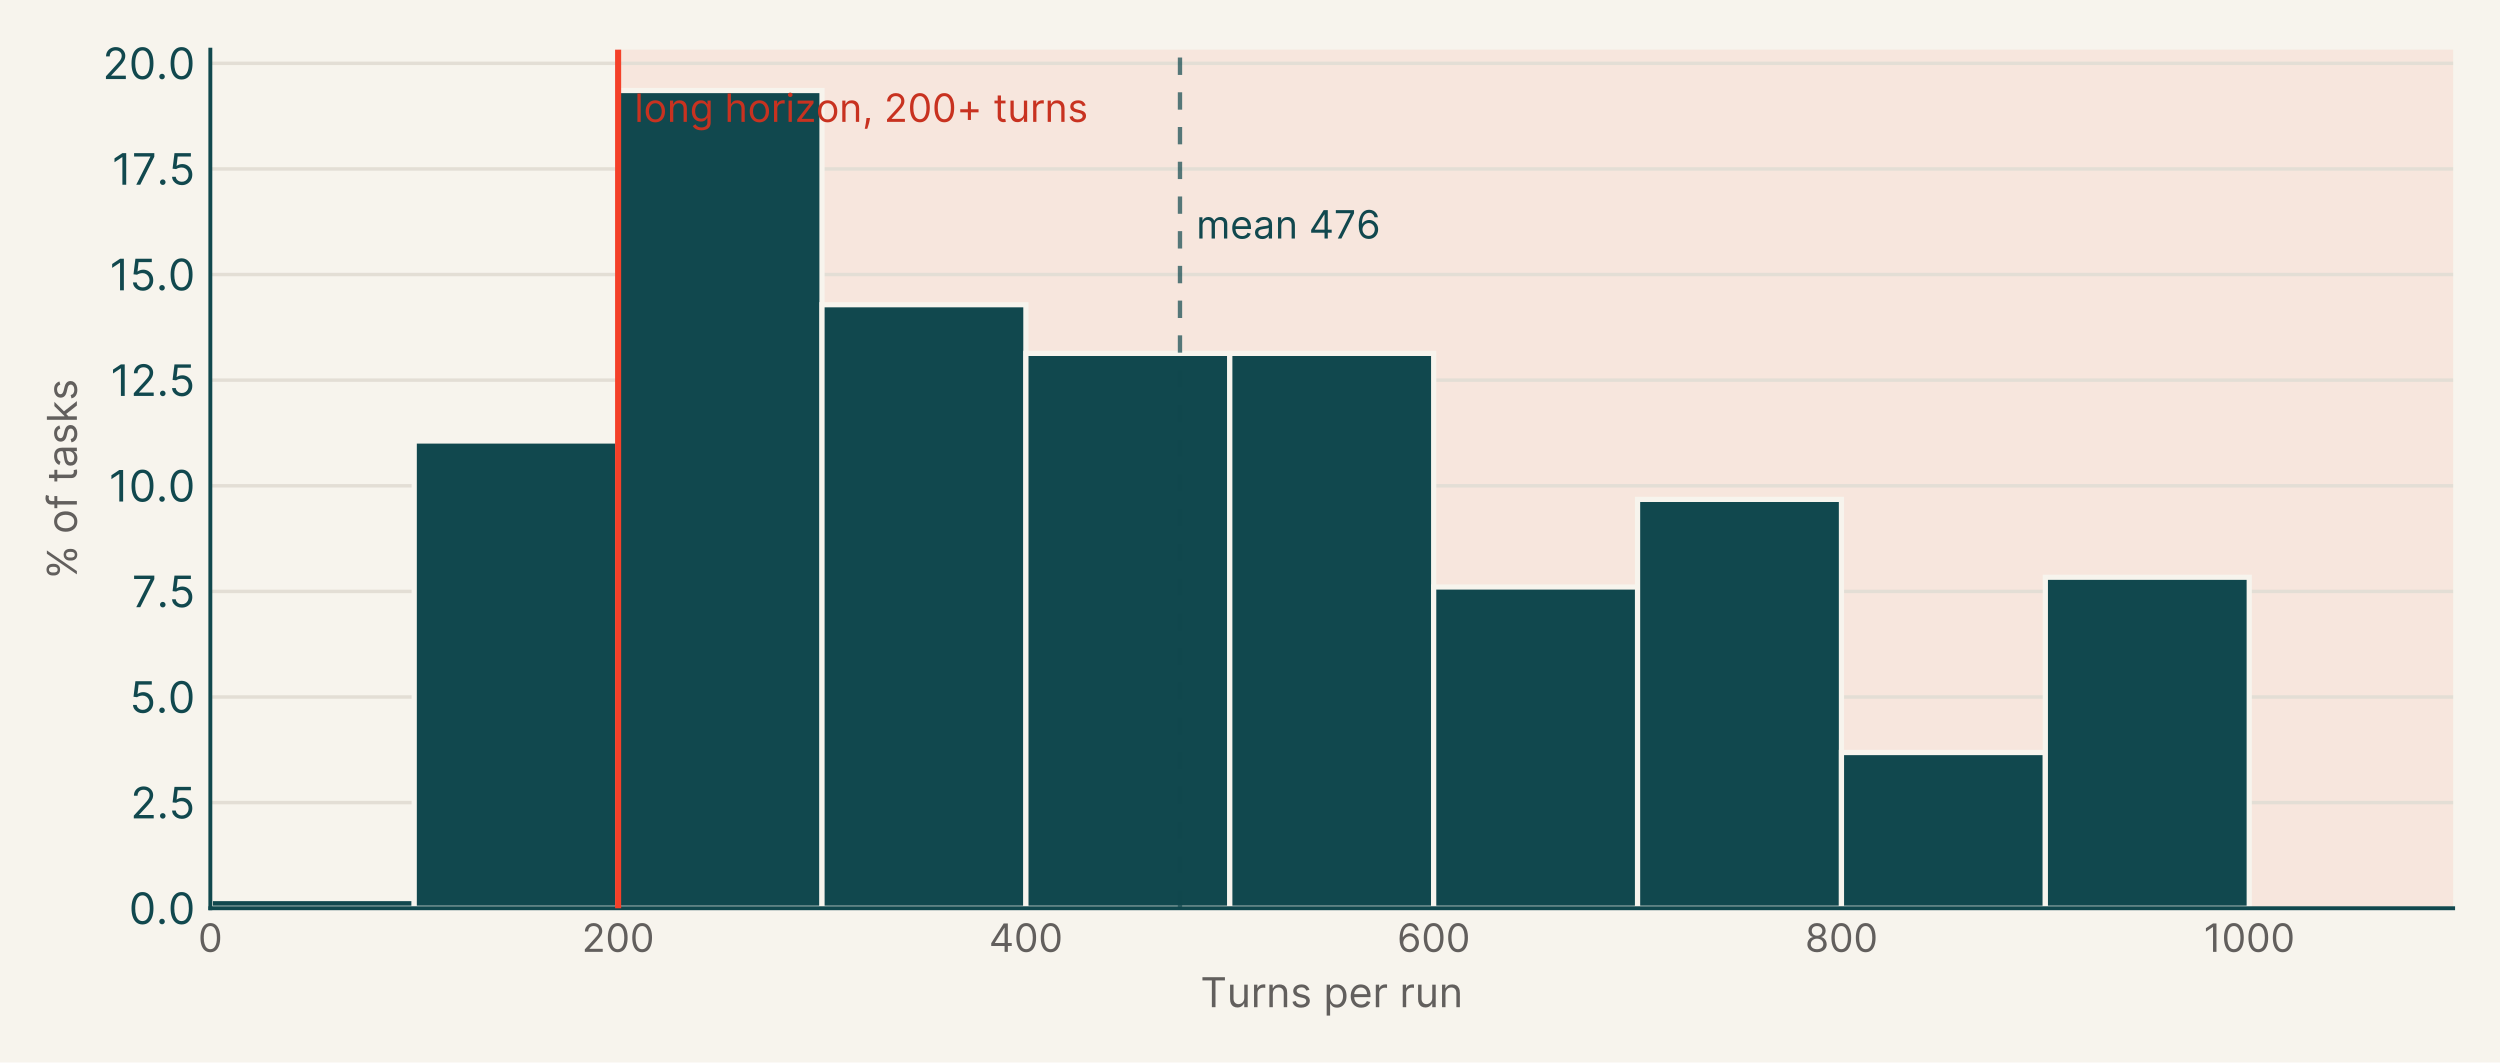
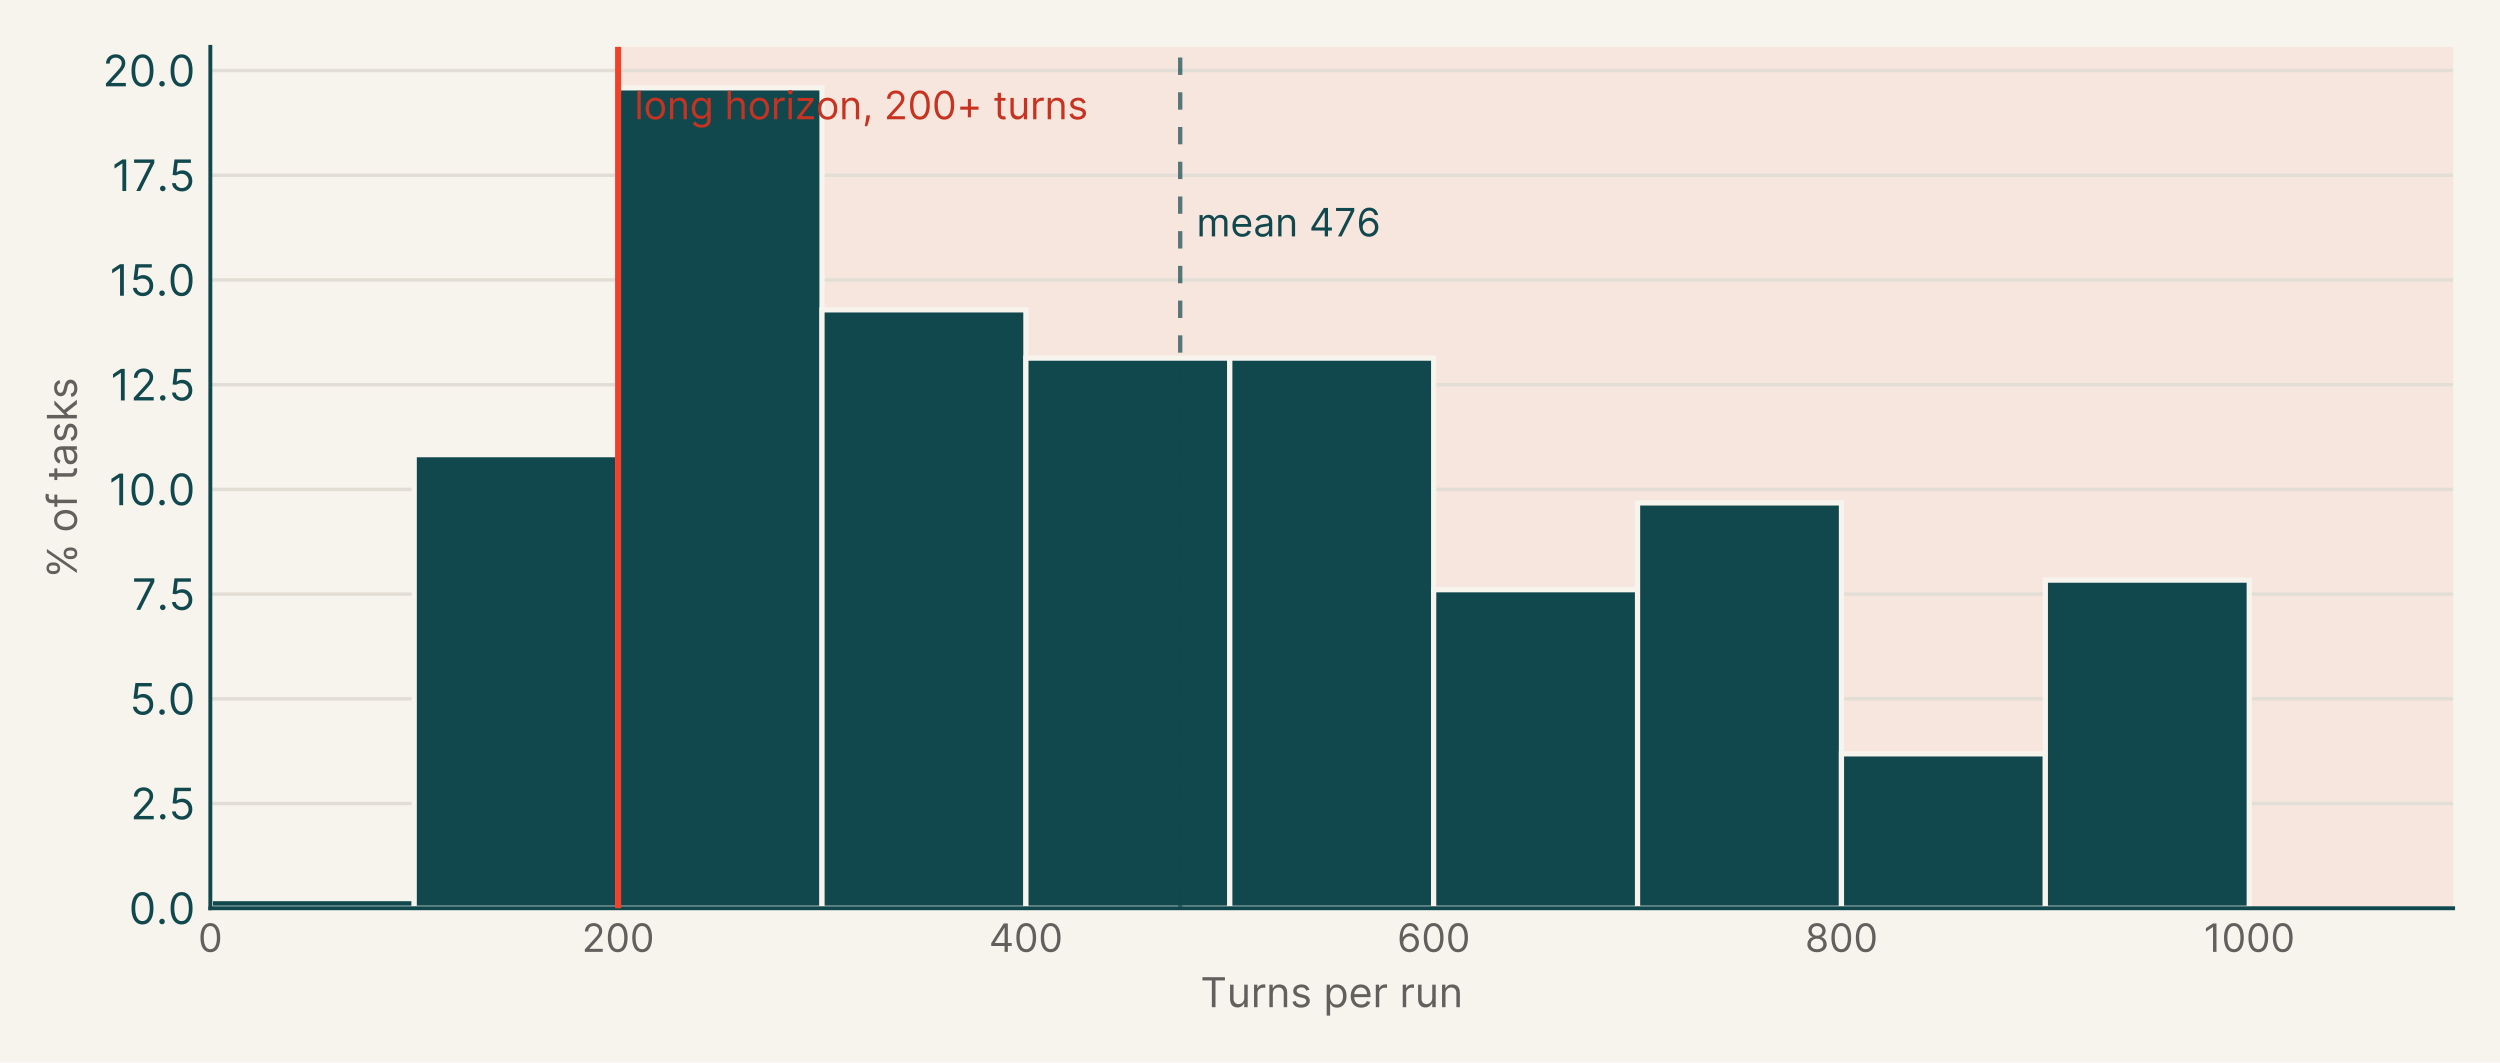
<svg xmlns="http://www.w3.org/2000/svg" xmlns:xlink="http://www.w3.org/1999/xlink" width="576pt" height="244.8pt" viewBox="0 0 576 244.8" version="1.1">
  <defs>
    <style type="text/css">*{stroke-linejoin: round; stroke-linecap: butt}</style>
  </defs>
  <g id="figure_1">
    <g id="patch_1">
      <path d="M 0 244.8  L 576 244.8  L 576 0  L 0 0  z " style="fill: #f7f4ed" />
    </g>
    <g id="axes_1">
      <g id="patch_2">
-         <path d="M 48.461 209.26  L 565.2 209.26  L 565.2 11.445  L 48.461 11.445  z " style="fill: #f7f4ed" />
+         <path d="M 48.461 209.26  L 565.2 209.26  L 565.2 10.8  L 48.461 10.8  z " style="fill: #f7f4ed" />
      </g>
      <g id="patch_3">
-         <path d="M 142.413 209.26  L 565.2 209.26  L 565.2 11.445  L 142.413 11.445  z " clip-path="url(#p1ce5011d54)" style="fill: #f44029; fill-opacity: 0.08" />
+         <path d="M 142.413 209.26  L 565.2 209.26  L 565.2 10.8  L 142.413 10.8  z " clip-path="url(#p0c1689b6f4)" style="fill: #f44029; fill-opacity: 0.08" />
      </g>
      <g id="matplotlib.axis_1">
        <g id="xtick_1">
          <g id="line2d_1" />
          <g id="text_1">
            <g style="fill: #625f5d" transform="translate(45.64813 219.3064) scale(0.09 -0.09)">
              <defs>
                <path id="Inter-Regular-30" d="M 2000 -64  Q 1486 -64 1125 217  Q 764 498 573 1033  Q 382 1568 382 2327  Q 382 3082 574 3617  Q 766 4152 1128 4435  Q 1491 4718 2000 4718  Q 2509 4718 2871 4435  Q 3234 4152 3426 3617  Q 3618 3082 3618 2327  Q 3618 1568 3427 1033  Q 3236 498 2875 217  Q 2514 -64 2000 -64  z M 2000 436  Q 2509 436 2791 927  Q 3073 1418 3073 2327  Q 3073 2932 2944 3357  Q 2816 3782 2576 4004  Q 2336 4227 2000 4227  Q 1496 4227 1211 3730  Q 927 3234 927 2327  Q 927 1723 1054 1300  Q 1182 877 1421 656  Q 1661 436 2000 436  z " transform="scale(0.015625)" />
              </defs>
              <use xlink:href="#Inter-Regular-30" />
            </g>
          </g>
        </g>
        <g id="xtick_2">
          <g id="line2d_2" />
          <g id="text_2">
            <g style="fill: #625f5d" transform="translate(134.065 219.3064) scale(0.09 -0.09)">
              <defs>
                <path id="Inter-Regular-32" d="M 482 0  L 482 409  L 2018 2091  Q 2289 2386 2464 2605  Q 2639 2825 2724 3019  Q 2809 3214 2809 3427  Q 2809 3673 2692 3852  Q 2575 4032 2373 4129  Q 2171 4227 1918 4227  Q 1650 4227 1451 4117  Q 1252 4007 1144 3809  Q 1036 3611 1036 3345  L 500 3345  Q 500 3755 688 4064  Q 877 4373 1203 4545  Q 1530 4718 1936 4718  Q 2346 4718 2661 4545  Q 2977 4373 3156 4079  Q 3336 3786 3336 3427  Q 3336 3170 3244 2926  Q 3152 2682 2926 2383  Q 2700 2084 2300 1655  L 1255 536  L 1255 500  L 3418 500  L 3418 0  L 482 0  z " transform="scale(0.015625)" />
              </defs>
              <use xlink:href="#Inter-Regular-32" />
              <use xlink:href="#Inter-Regular-30" x="60.511" />
              <use xlink:href="#Inter-Regular-30" x="123.011" />
            </g>
          </g>
        </g>
        <g id="xtick_3">
          <g id="line2d_3" />
          <g id="text_3">
            <g style="fill: #625f5d" transform="translate(227.8517 219.3064) scale(0.09 -0.09)">
              <defs>
                <path id="Inter-Regular-34" d="M 373 955  L 373 1418  L 2418 4655  L 2755 4655  L 2755 3936  L 2527 3936  L 982 1491  L 982 1455  L 3736 1455  L 3736 955  L 373 955  z M 2564 0  L 2564 1095  L 2564 1311  L 2564 4655  L 3100 4655  L 3100 0  L 2564 0  z " transform="scale(0.015625)" />
              </defs>
              <use xlink:href="#Inter-Regular-34" />
              <use xlink:href="#Inter-Regular-30" x="64.205" />
              <use xlink:href="#Inter-Regular-30" x="126.705" />
            </g>
          </g>
        </g>
        <g id="xtick_4">
          <g id="line2d_4" />
          <g id="text_4">
            <g style="fill: #625f5d" transform="translate(321.8873 219.3064) scale(0.09 -0.09)">
              <defs>
                <path id="Inter-Regular-36" d="M 2027 -64  Q 1741 -59 1454 45  Q 1168 150 932 399  Q 696 648 552 1074  Q 409 1500 409 2145  Q 409 2764 525 3242  Q 641 3720 861 4048  Q 1082 4377 1394 4547  Q 1707 4718 2100 4718  Q 2491 4718 2796 4562  Q 3102 4407 3295 4129  Q 3489 3852 3546 3491  L 2991 3491  Q 2914 3805 2691 4011  Q 2468 4218 2100 4218  Q 1559 4218 1249 3747  Q 939 3277 936 2427  L 973 2427  Q 1100 2620 1276 2757  Q 1452 2895 1666 2970  Q 1880 3045 2118 3045  Q 2518 3045 2850 2846  Q 3182 2648 3382 2299  Q 3582 1950 3582 1500  Q 3582 1068 3389 710  Q 3196 352 2847 142  Q 2498 -68 2027 -64  z M 2027 436  Q 2314 436 2542 579  Q 2771 723 2903 964  Q 3036 1205 3036 1500  Q 3036 1789 2908 2026  Q 2780 2264 2556 2404  Q 2332 2545 2046 2545  Q 1830 2545 1643 2460  Q 1457 2375 1317 2227  Q 1177 2080 1097 1890  Q 1018 1700 1018 1491  Q 1018 1214 1149 973  Q 1280 732 1508 584  Q 1736 436 2027 436  z " transform="scale(0.015625)" />
              </defs>
              <use xlink:href="#Inter-Regular-36" />
              <use xlink:href="#Inter-Regular-30" x="62.358" />
              <use xlink:href="#Inter-Regular-30" x="124.858" />
            </g>
          </g>
        </g>
        <g id="xtick_5">
          <g id="line2d_5" />
          <g id="text_5">
            <g style="fill: #625f5d" transform="translate(415.8715 219.3064) scale(0.09 -0.09)">
              <defs>
                <path id="Inter-Regular-38" d="M 1973 -64  Q 1505 -64 1147 103  Q 789 270 589 564  Q 389 859 391 1236  Q 389 1532 507 1783  Q 625 2034 830 2203  Q 1036 2373 1291 2418  L 1291 2445  Q 957 2532 759 2821  Q 561 3111 564 3482  Q 561 3836 743 4115  Q 925 4395 1244 4556  Q 1564 4718 1973 4718  Q 2377 4718 2695 4556  Q 3014 4395 3197 4115  Q 3380 3836 3382 3482  Q 3380 3111 3181 2821  Q 2982 2532 2655 2445  L 2655 2418  Q 2907 2373 3109 2203  Q 3311 2034 3431 1783  Q 3552 1532 3555 1236  Q 3552 859 3351 564  Q 3150 270 2794 103  Q 2439 -64 1973 -64  z M 1973 436  Q 2289 436 2518 538  Q 2748 641 2873 827  Q 2998 1014 3000 1264  Q 2998 1527 2864 1729  Q 2730 1932 2499 2048  Q 2268 2164 1973 2164  Q 1675 2164 1442 2048  Q 1209 1932 1076 1729  Q 943 1527 946 1264  Q 943 1014 1067 827  Q 1191 641 1423 538  Q 1655 436 1973 436  z M 1973 2645  Q 2223 2645 2417 2745  Q 2611 2845 2722 3025  Q 2834 3205 2836 3445  Q 2834 3682 2725 3858  Q 2616 4034 2423 4130  Q 2230 4227 1973 4227  Q 1711 4227 1516 4130  Q 1321 4034 1214 3858  Q 1107 3682 1109 3445  Q 1107 3205 1217 3025  Q 1327 2845 1522 2745  Q 1718 2645 1973 2645  z " transform="scale(0.015625)" />
              </defs>
              <use xlink:href="#Inter-Regular-38" />
              <use xlink:href="#Inter-Regular-30" x="61.648" />
              <use xlink:href="#Inter-Regular-30" x="124.148" />
            </g>
          </g>
        </g>
        <g id="xtick_6">
          <g id="line2d_6" />
          <g id="text_6">
            <g style="fill: #625f5d" transform="translate(507.6958 219.3064) scale(0.09 -0.09)">
              <defs>
                <path id="Inter-Regular-31" d="M 2118 4655  L 2118 0  L 1555 0  L 1555 4064  L 1527 4064  L 391 3309  L 391 3882  L 1555 4655  L 2118 4655  z " transform="scale(0.015625)" />
              </defs>
              <use xlink:href="#Inter-Regular-31" />
              <use xlink:href="#Inter-Regular-30" x="46.449" />
              <use xlink:href="#Inter-Regular-30" x="108.949" />
              <use xlink:href="#Inter-Regular-30" x="171.449" />
            </g>
          </g>
        </g>
        <g id="text_7">
          <g style="fill: #625f5d" transform="translate(276.5817 232.057) scale(0.095 -0.095)">
            <defs>
              <path id="Inter-Regular-54" d="M 309 4155  L 309 4655  L 3800 4655  L 3800 4155  L 2336 4155  L 2336 0  L 1773 0  L 1773 4155  L 309 4155  z " transform="scale(0.015625)" />
              <path id="Inter-Regular-75" d="M 2691 1427  L 2691 3491  L 3227 3491  L 3227 0  L 2691 0  L 2691 591  L 2655 591  Q 2532 325 2273 140  Q 2014 -45 1618 -45  Q 1291 -45 1036 99  Q 782 243 636 535  Q 491 827 491 1273  L 491 3491  L 1027 3491  L 1027 1309  Q 1027 927 1242 700  Q 1457 473 1791 473  Q 1991 473 2199 575  Q 2407 677 2549 888  Q 2691 1100 2691 1427  z " transform="scale(0.015625)" />
              <path id="Inter-Regular-72" d="M 491 0  L 491 3491  L 1009 3491  L 1009 2964  L 1046 2964  Q 1141 3223 1391 3384  Q 1641 3545 1955 3545  Q 2014 3545 2102 3543  Q 2191 3541 2236 3536  L 2236 2991  Q 2209 2998 2112 3012  Q 2016 3027 1909 3027  Q 1655 3027 1456 2921  Q 1257 2816 1142 2630  Q 1027 2445 1027 2209  L 1027 0  L 491 0  z " transform="scale(0.015625)" />
              <path id="Inter-Regular-6e" d="M 1027 2100  L 1027 0  L 491 0  L 491 3491  L 1009 3491  L 1009 2945  L 1055 2945  Q 1177 3211 1427 3373  Q 1677 3536 2073 3536  Q 2427 3536 2693 3392  Q 2959 3248 3107 2956  Q 3255 2664 3255 2218  L 3255 0  L 2718 0  L 2718 2182  Q 2718 2593 2504 2824  Q 2291 3055 1918 3055  Q 1661 3055 1460 2943  Q 1259 2832 1143 2618  Q 1027 2405 1027 2100  z " transform="scale(0.015625)" />
              <path id="Inter-Regular-73" d="M 2964 2709  L 2482 2573  Q 2436 2693 2348 2808  Q 2261 2923 2111 2998  Q 1961 3073 1727 3073  Q 1407 3073 1194 2926  Q 982 2780 982 2555  Q 982 2355 1127 2239  Q 1273 2123 1582 2045  L 2100 1918  Q 2568 1805 2797 1572  Q 3027 1339 3027 973  Q 3027 673 2855 436  Q 2684 200 2377 63  Q 2071 -73 1664 -73  Q 1130 -73 780 159  Q 430 391 336 836  L 846 964  Q 918 682 1121 541  Q 1325 400 1655 400  Q 2030 400 2251 560  Q 2473 720 2473 945  Q 2473 1127 2345 1251  Q 2218 1375 1955 1436  L 1373 1573  Q 893 1686 669 1926  Q 446 2166 446 2527  Q 446 2823 613 3050  Q 780 3277 1069 3406  Q 1359 3536 1727 3536  Q 2246 3536 2542 3309  Q 2839 3082 2964 2709  z " transform="scale(0.015625)" />
              <path id="Inter-Regular-20" transform="scale(0.015625)" />
              <path id="Inter-Regular-70" d="M 491 -1309  L 491 3491  L 1009 3491  L 1009 2936  L 1073 2936  Q 1132 3027 1237 3169  Q 1343 3311 1542 3423  Q 1741 3536 2082 3536  Q 2523 3536 2859 3315  Q 3196 3095 3384 2690  Q 3573 2286 3573 1736  Q 3573 1182 3384 776  Q 3196 370 2861 148  Q 2527 -73 2091 -73  Q 1755 -73 1552 39  Q 1350 152 1241 296  Q 1132 441 1073 536  L 1027 536  L 1027 -1309  L 491 -1309  z M 1018 1745  Q 1018 1350 1134 1049  Q 1250 748 1473 578  Q 1696 409 2018 409  Q 2355 409 2581 587  Q 2807 766 2921 1069  Q 3036 1373 3036 1745  Q 3036 2114 2923 2410  Q 2811 2707 2585 2881  Q 2359 3055 2018 3055  Q 1691 3055 1468 2890  Q 1246 2725 1132 2430  Q 1018 2136 1018 1745  z " transform="scale(0.015625)" />
              <path id="Inter-Regular-65" d="M 1955 -73  Q 1450 -73 1085 151  Q 721 375 524 778  Q 327 1182 327 1718  Q 327 2255 524 2665  Q 721 3075 1074 3305  Q 1427 3536 1900 3536  Q 2173 3536 2439 3445  Q 2705 3355 2923 3151  Q 3141 2948 3270 2614  Q 3400 2280 3400 1791  L 3400 1564  L 709 1564  L 709 2027  L 2855 2027  Q 2855 2323 2738 2554  Q 2621 2786 2406 2920  Q 2191 3055 1900 3055  Q 1580 3055 1347 2897  Q 1114 2739 989 2486  Q 864 2234 864 1945  L 864 1636  Q 864 1241 1001 967  Q 1139 693 1384 551  Q 1630 409 1955 409  Q 2166 409 2337 469  Q 2509 530 2634 651  Q 2759 773 2827 955  L 3346 809  Q 3264 545 3070 346  Q 2877 148 2593 37  Q 2309 -73 1955 -73  z " transform="scale(0.015625)" />
            </defs>
            <use xlink:href="#Inter-Regular-54" />
            <use xlink:href="#Inter-Regular-75" x="64.205" />
            <use xlink:href="#Inter-Regular-72" x="122.301" />
            <use xlink:href="#Inter-Regular-6e" x="159.517" />
            <use xlink:href="#Inter-Regular-73" x="218.04" />
            <use xlink:href="#Inter-Regular-20" x="270.313" />
            <use xlink:href="#Inter-Regular-70" x="298.438" />
            <use xlink:href="#Inter-Regular-65" x="359.375" />
            <use xlink:href="#Inter-Regular-72" x="417.614" />
            <use xlink:href="#Inter-Regular-20" x="454.83" />
            <use xlink:href="#Inter-Regular-72" x="482.955" />
            <use xlink:href="#Inter-Regular-75" x="520.171" />
            <use xlink:href="#Inter-Regular-6e" x="578.267" />
          </g>
        </g>
      </g>
      <g id="matplotlib.axis_2">
        <g id="ytick_1">
          <g id="line2d_7">
-             <path d="M 48.461 209.26  L 565.2 209.26  " clip-path="url(#p1ce5011d54)" style="fill: none; stroke: #e3ded5; stroke-width: 0.8; stroke-linecap: square" />
+             <path d="M 48.461 209.26  L 565.2 209.26  " clip-path="url(#p0c1689b6f4)" style="fill: none; stroke: #e3ded5; stroke-width: 0.8; stroke-linecap: square" />
          </g>
          <g id="line2d_8" />
          <g id="text_8">
            <g style="fill: #11484e" transform="translate(29.70437 212.897) scale(0.1 -0.1)">
              <defs>
                <path id="Inter-Regular-2e" d="M 882 -36  Q 714 -36 593 84  Q 473 205 473 373  Q 473 541 593 661  Q 714 782 882 782  Q 1050 782 1170 661  Q 1291 541 1291 373  Q 1291 261 1235 168  Q 1180 75 1088 19  Q 996 -36 882 -36  z " transform="scale(0.015625)" />
              </defs>
              <use xlink:href="#Inter-Regular-30" />
              <use xlink:href="#Inter-Regular-2e" x="62.5" />
              <use xlink:href="#Inter-Regular-30" x="90.057" />
            </g>
          </g>
        </g>
        <g id="ytick_2">
          <g id="line2d_9">
-             <path d="M 48.461 184.926  L 565.2 184.926  " clip-path="url(#p1ce5011d54)" style="fill: none; stroke: #e3ded5; stroke-width: 0.8; stroke-linecap: square" />
+             <path d="M 48.461 185.134  L 565.2 185.134  " clip-path="url(#p0c1689b6f4)" style="fill: none; stroke: #e3ded5; stroke-width: 0.8; stroke-linecap: square" />
          </g>
          <g id="line2d_10" />
          <g id="text_9">
-             <g style="fill: #11484e" transform="translate(30.07313 188.5626) scale(0.1 -0.1)">
+             <g style="fill: #11484e" transform="translate(30.07313 188.7705) scale(0.1 -0.1)">
              <defs>
                <path id="Inter-Regular-35" d="M 1936 -64  Q 1536 -64 1216 95  Q 896 255 702 532  Q 509 809 491 1164  L 1036 1164  Q 1068 848 1324 642  Q 1580 436 1936 436  Q 2223 436 2447 570  Q 2671 705 2799 940  Q 2927 1175 2927 1473  Q 2927 1777 2794 2017  Q 2661 2257 2429 2395  Q 2198 2534 1900 2536  Q 1686 2539 1461 2472  Q 1236 2405 1091 2300  L 564 2364  L 846 4655  L 3264 4655  L 3264 4155  L 1318 4155  L 1155 2782  L 1182 2782  Q 1325 2895 1541 2970  Q 1757 3045 1991 3045  Q 2418 3045 2753 2842  Q 3089 2639 3281 2286  Q 3473 1934 3473 1482  Q 3473 1036 3274 687  Q 3075 339 2727 137  Q 2380 -64 1936 -64  z " transform="scale(0.015625)" />
              </defs>
              <use xlink:href="#Inter-Regular-32" />
              <use xlink:href="#Inter-Regular-2e" x="60.511" />
              <use xlink:href="#Inter-Regular-35" x="88.068" />
            </g>
          </g>
        </g>
        <g id="ytick_3">
          <g id="line2d_11">
-             <path d="M 48.461 160.591  L 565.2 160.591  " clip-path="url(#p1ce5011d54)" style="fill: none; stroke: #e3ded5; stroke-width: 0.8; stroke-linecap: square" />
+             <path d="M 48.461 161.007  L 565.2 161.007  " clip-path="url(#p0c1689b6f4)" style="fill: none; stroke: #e3ded5; stroke-width: 0.8; stroke-linecap: square" />
          </g>
          <g id="line2d_12" />
          <g id="text_10">
-             <g style="fill: #11484e" transform="translate(29.87469 164.2281) scale(0.1 -0.1)">
+             <g style="fill: #11484e" transform="translate(29.87469 164.6439) scale(0.1 -0.1)">
              <use xlink:href="#Inter-Regular-35" />
              <use xlink:href="#Inter-Regular-2e" x="60.795" />
              <use xlink:href="#Inter-Regular-30" x="88.352" />
            </g>
          </g>
        </g>
        <g id="ytick_4">
          <g id="line2d_13">
-             <path d="M 48.461 136.257  L 565.2 136.257  " clip-path="url(#p1ce5011d54)" style="fill: none; stroke: #e3ded5; stroke-width: 0.8; stroke-linecap: square" />
+             <path d="M 48.461 136.881  L 565.2 136.881  " clip-path="url(#p0c1689b6f4)" style="fill: none; stroke: #e3ded5; stroke-width: 0.8; stroke-linecap: square" />
          </g>
          <g id="line2d_14" />
          <g id="text_11">
-             <g style="fill: #11484e" transform="translate(30.41375 139.8937) scale(0.1 -0.1)">
+             <g style="fill: #11484e" transform="translate(30.41375 140.5174) scale(0.1 -0.1)">
              <defs>
                <path id="Inter-Regular-37" d="M 627 0  L 2709 4118  L 2709 4155  L 309 4155  L 309 4655  L 3291 4655  L 3291 4127  L 1218 0  L 627 0  z " transform="scale(0.015625)" />
              </defs>
              <use xlink:href="#Inter-Regular-37" />
              <use xlink:href="#Inter-Regular-2e" x="57.102" />
              <use xlink:href="#Inter-Regular-35" x="84.659" />
            </g>
          </g>
        </g>
        <g id="ytick_5">
          <g id="line2d_15">
-             <path d="M 48.461 111.922  L 565.2 111.922  " clip-path="url(#p1ce5011d54)" style="fill: none; stroke: #e3ded5; stroke-width: 0.8; stroke-linecap: square" />
+             <path d="M 48.461 112.754  L 565.2 112.754  " clip-path="url(#p0c1689b6f4)" style="fill: none; stroke: #e3ded5; stroke-width: 0.8; stroke-linecap: square" />
          </g>
          <g id="line2d_16" />
          <g id="text_12">
-             <g style="fill: #11484e" transform="translate(25.05906 115.5592) scale(0.1 -0.1)">
+             <g style="fill: #11484e" transform="translate(25.05906 116.3908) scale(0.1 -0.1)">
              <use xlink:href="#Inter-Regular-31" />
              <use xlink:href="#Inter-Regular-30" x="46.449" />
              <use xlink:href="#Inter-Regular-2e" x="108.949" />
              <use xlink:href="#Inter-Regular-30" x="136.506" />
            </g>
          </g>
        </g>
        <g id="ytick_6">
          <g id="line2d_17">
-             <path d="M 48.461 87.588  L 565.2 87.588  " clip-path="url(#p1ce5011d54)" style="fill: none; stroke: #e3ded5; stroke-width: 0.8; stroke-linecap: square" />
+             <path d="M 48.461 88.628  L 565.2 88.628  " clip-path="url(#p0c1689b6f4)" style="fill: none; stroke: #e3ded5; stroke-width: 0.8; stroke-linecap: square" />
          </g>
          <g id="line2d_18" />
          <g id="text_13">
-             <g style="fill: #11484e" transform="translate(25.42781 91.22474) scale(0.1 -0.1)">
+             <g style="fill: #11484e" transform="translate(25.42781 92.26429) scale(0.1 -0.1)">
              <use xlink:href="#Inter-Regular-31" />
              <use xlink:href="#Inter-Regular-32" x="46.449" />
              <use xlink:href="#Inter-Regular-2e" x="106.96" />
              <use xlink:href="#Inter-Regular-35" x="134.517" />
            </g>
          </g>
        </g>
        <g id="ytick_7">
          <g id="line2d_19">
-             <path d="M 48.461 63.254  L 565.2 63.254  " clip-path="url(#p1ce5011d54)" style="fill: none; stroke: #e3ded5; stroke-width: 0.8; stroke-linecap: square" />
+             <path d="M 48.461 64.501  L 565.2 64.501  " clip-path="url(#p0c1689b6f4)" style="fill: none; stroke: #e3ded5; stroke-width: 0.8; stroke-linecap: square" />
          </g>
          <g id="line2d_20" />
          <g id="text_14">
-             <g style="fill: #11484e" transform="translate(25.22938 66.89028) scale(0.1 -0.1)">
+             <g style="fill: #11484e" transform="translate(25.22938 68.13774) scale(0.1 -0.1)">
              <use xlink:href="#Inter-Regular-31" />
              <use xlink:href="#Inter-Regular-35" x="46.449" />
              <use xlink:href="#Inter-Regular-2e" x="107.244" />
              <use xlink:href="#Inter-Regular-30" x="134.801" />
            </g>
          </g>
        </g>
        <g id="ytick_8">
          <g id="line2d_21">
-             <path d="M 48.461 38.919  L 565.2 38.919  " clip-path="url(#p1ce5011d54)" style="fill: none; stroke: #e3ded5; stroke-width: 0.8; stroke-linecap: square" />
+             <path d="M 48.461 40.374  L 565.2 40.374  " clip-path="url(#p0c1689b6f4)" style="fill: none; stroke: #e3ded5; stroke-width: 0.8; stroke-linecap: square" />
          </g>
          <g id="line2d_22" />
          <g id="text_15">
-             <g style="fill: #11484e" transform="translate(25.76844 42.55583) scale(0.1 -0.1)">
+             <g style="fill: #11484e" transform="translate(25.76844 44.0112) scale(0.1 -0.1)">
              <use xlink:href="#Inter-Regular-31" />
              <use xlink:href="#Inter-Regular-37" x="46.449" />
              <use xlink:href="#Inter-Regular-2e" x="103.551" />
              <use xlink:href="#Inter-Regular-35" x="131.108" />
            </g>
          </g>
        </g>
        <g id="ytick_9">
          <g id="line2d_23">
-             <path d="M 48.461 14.585  L 565.2 14.585  " clip-path="url(#p1ce5011d54)" style="fill: none; stroke: #e3ded5; stroke-width: 0.8; stroke-linecap: square" />
+             <path d="M 48.461 16.248  L 565.2 16.248  " clip-path="url(#p0c1689b6f4)" style="fill: none; stroke: #e3ded5; stroke-width: 0.8; stroke-linecap: square" />
          </g>
          <g id="line2d_24" />
          <g id="text_16">
-             <g style="fill: #11484e" transform="translate(23.65281 18.22137) scale(0.1 -0.1)">
+             <g style="fill: #11484e" transform="translate(23.65281 19.88465) scale(0.1 -0.1)">
              <use xlink:href="#Inter-Regular-32" />
              <use xlink:href="#Inter-Regular-30" x="60.511" />
              <use xlink:href="#Inter-Regular-2e" x="123.011" />
              <use xlink:href="#Inter-Regular-30" x="150.568" />
            </g>
          </g>
        </g>
        <g id="text_17">
-           <g style="fill: #625f5d" transform="translate(17.70977 133.3878) rotate(-90) scale(0.095 -0.095)">
+           <g style="fill: #625f5d" transform="translate(17.70977 133.0654) rotate(-90) scale(0.095 -0.095)">
            <defs>
              <path id="Inter-Regular-25" d="M 2855 873  L 2855 1118  Q 2855 1373 2960 1585  Q 3066 1798 3269 1926  Q 3473 2055 3764 2055  Q 4059 2055 4259 1926  Q 4459 1798 4561 1585  Q 4664 1373 4664 1118  L 4664 873  Q 4664 618 4560 405  Q 4457 193 4256 64  Q 4055 -64 3764 -64  Q 3468 -64 3266 64  Q 3064 193 2959 405  Q 2855 618 2855 873  z M 3318 1118  L 3318 873  Q 3318 661 3418 494  Q 3518 327 3764 327  Q 4002 327 4101 494  Q 4200 661 4200 873  L 4200 1118  Q 4200 1330 4104 1497  Q 4009 1664 3764 1664  Q 3525 1664 3421 1497  Q 3318 1330 3318 1118  z M 536 3536  L 536 3782  Q 536 4036 642 4248  Q 748 4461 951 4589  Q 1155 4718 1446 4718  Q 1741 4718 1941 4589  Q 2141 4461 2243 4248  Q 2346 4036 2346 3782  L 2346 3536  Q 2346 3282 2242 3069  Q 2139 2857 1937 2728  Q 1736 2600 1446 2600  Q 1150 2600 948 2728  Q 746 2857 641 3069  Q 536 3282 536 3536  z M 1000 3782  L 1000 3536  Q 1000 3325 1100 3158  Q 1200 2991 1446 2991  Q 1684 2991 1783 3158  Q 1882 3325 1882 3536  L 1882 3782  Q 1882 3993 1786 4160  Q 1691 4327 1446 4327  Q 1207 4327 1103 4160  Q 1000 3993 1000 3782  z M 709 0  L 3909 4655  L 4427 4655  L 1227 0  L 709 0  z " transform="scale(0.015625)" />
              <path id="Inter-Regular-6f" d="M 1909 -73  Q 1436 -73 1080 152  Q 725 377 526 781  Q 327 1186 327 1727  Q 327 2273 526 2679  Q 725 3086 1080 3311  Q 1436 3536 1909 3536  Q 2382 3536 2737 3311  Q 3093 3086 3292 2679  Q 3491 2273 3491 1727  Q 3491 1186 3292 781  Q 3093 377 2737 152  Q 2382 -73 1909 -73  z M 1909 409  Q 2268 409 2500 593  Q 2732 777 2843 1077  Q 2955 1377 2955 1727  Q 2955 2077 2843 2379  Q 2732 2682 2500 2868  Q 2268 3055 1909 3055  Q 1550 3055 1318 2868  Q 1086 2682 975 2379  Q 864 2077 864 1727  Q 864 1377 975 1077  Q 1086 777 1318 593  Q 1550 409 1909 409  z " transform="scale(0.015625)" />
              <path id="Inter-Regular-66" d="M 2046 3491  L 2046 3036  L 164 3036  L 164 3491  L 2046 3491  z M 727 0  L 727 3973  Q 727 4273 868 4473  Q 1009 4673 1234 4773  Q 1459 4873 1709 4873  Q 1907 4873 2032 4841  Q 2157 4809 2218 4782  L 2064 4318  Q 2023 4332 1951 4352  Q 1880 4373 1764 4373  Q 1498 4373 1381 4239  Q 1264 4105 1264 3845  L 1264 0  L 727 0  z " transform="scale(0.015625)" />
              <path id="Inter-Regular-74" d="M 2009 3491  L 2009 3036  L 200 3036  L 200 3491  L 2009 3491  z M 727 4327  L 1264 4327  L 1264 1000  Q 1264 773 1331 660  Q 1398 548 1503 510  Q 1609 473 1727 473  Q 1816 473 1873 483  Q 1930 493 1964 500  L 2073 18  Q 2018 -2 1920 -23  Q 1823 -45 1673 -45  Q 1446 -45 1228 52  Q 1011 150 869 350  Q 727 550 727 855  L 727 4327  z " transform="scale(0.015625)" />
              <path id="Inter-Regular-61" d="M 1518 -82  Q 1186 -82 916 44  Q 646 170 486 410  Q 327 650 327 991  Q 327 1291 445 1478  Q 564 1666 761 1773  Q 959 1880 1199 1933  Q 1439 1986 1682 2018  Q 2000 2059 2199 2080  Q 2398 2102 2490 2154  Q 2582 2207 2582 2336  L 2582 2355  Q 2582 2691 2399 2877  Q 2216 3064 1846 3064  Q 1461 3064 1243 2895  Q 1025 2727 936 2536  L 427 2718  Q 564 3036 792 3214  Q 1021 3393 1292 3464  Q 1564 3536 1827 3536  Q 1996 3536 2215 3496  Q 2434 3457 2640 3334  Q 2846 3211 2982 2963  Q 3118 2716 3118 2300  L 3118 0  L 2582 0  L 2582 473  L 2555 473  Q 2500 359 2373 229  Q 2246 100 2034 9  Q 1823 -82 1518 -82  z M 1600 400  Q 1918 400 2137 525  Q 2357 650 2469 847  Q 2582 1045 2582 1264  L 2582 1755  Q 2548 1714 2433 1681  Q 2318 1648 2169 1624  Q 2021 1600 1881 1583  Q 1741 1566 1655 1555  Q 1446 1527 1265 1467  Q 1084 1407 974 1287  Q 864 1168 864 964  Q 864 684 1072 542  Q 1280 400 1600 400  z " transform="scale(0.015625)" />
              <path id="Inter-Regular-6b" d="M 991 1273  L 982 1936  L 1091 1936  L 2618 3491  L 3282 3491  L 1655 1845  L 1609 1845  L 991 1273  z M 491 0  L 491 4655  L 1027 4655  L 1027 0  L 491 0  z M 2709 0  L 1346 1727  L 1727 2100  L 3391 0  L 2709 0  z " transform="scale(0.015625)" />
            </defs>
            <use xlink:href="#Inter-Regular-25" />
            <use xlink:href="#Inter-Regular-20" x="81.25" />
            <use xlink:href="#Inter-Regular-6f" x="109.375" />
            <use xlink:href="#Inter-Regular-66" x="169.034" />
            <use xlink:href="#Inter-Regular-20" x="205.114" />
            <use xlink:href="#Inter-Regular-74" x="233.239" />
            <use xlink:href="#Inter-Regular-61" x="269.602" />
            <use xlink:href="#Inter-Regular-73" x="325.994" />
            <use xlink:href="#Inter-Regular-6b" x="378.267" />
            <use xlink:href="#Inter-Regular-73" x="432.671" />
          </g>
        </g>
      </g>
      <g id="patch_4">
-         <path d="M 48.461 209.26  L 95.437 209.26  L 95.437 207.018  L 48.461 207.018  z " clip-path="url(#p1ce5011d54)" style="fill: #11484e; stroke: #f7f4ed; stroke-width: 1.2; stroke-linejoin: miter" />
+         <path d="M 48.461 209.26  L 95.437 209.26  L 95.437 207.037  L 48.461 207.037  z " clip-path="url(#p0c1689b6f4)" style="fill: #11484e; stroke: #f7f4ed; stroke-width: 1.2; stroke-linejoin: miter" />
      </g>
      <g id="patch_5">
-         <path d="M 95.437 209.26  L 142.413 209.26  L 142.413 101.606  L 95.437 101.606  z " clip-path="url(#p1ce5011d54)" style="fill: #11484e; stroke: #f7f4ed; stroke-width: 1.2; stroke-linejoin: miter" />
+         <path d="M 95.437 209.26  L 142.413 209.26  L 142.413 104.749  L 95.437 104.749  z " clip-path="url(#p0c1689b6f4)" style="fill: #11484e; stroke: #f7f4ed; stroke-width: 1.2; stroke-linejoin: miter" />
      </g>
      <g id="patch_6">
-         <path d="M 142.413 209.26  L 189.39 209.26  L 189.39 20.865  L 142.413 20.865  z " clip-path="url(#p1ce5011d54)" style="fill: #11484e; stroke: #f7f4ed; stroke-width: 1.2; stroke-linejoin: miter" />
+         <path d="M 142.413 209.26  L 189.39 209.26  L 189.39 20.25  L 142.413 20.25  z " clip-path="url(#p0c1689b6f4)" style="fill: #11484e; stroke: #f7f4ed; stroke-width: 1.2; stroke-linejoin: miter" />
      </g>
      <g id="patch_7">
-         <path d="M 189.39 209.26  L 236.366 209.26  L 236.366 70.206  L 189.39 70.206  z " clip-path="url(#p1ce5011d54)" style="fill: #11484e; stroke: #f7f4ed; stroke-width: 1.2; stroke-linejoin: miter" />
+         <path d="M 189.39 209.26  L 236.366 209.26  L 236.366 71.394  L 189.39 71.394  z " clip-path="url(#p0c1689b6f4)" style="fill: #11484e; stroke: #f7f4ed; stroke-width: 1.2; stroke-linejoin: miter" />
      </g>
      <g id="patch_8">
-         <path d="M 236.366 209.26  L 283.342 209.26  L 283.342 81.42  L 236.366 81.42  z " clip-path="url(#p1ce5011d54)" style="fill: #11484e; stroke: #f7f4ed; stroke-width: 1.2; stroke-linejoin: miter" />
+         <path d="M 236.366 209.26  L 283.342 209.26  L 283.342 82.513  L 236.366 82.513  z " clip-path="url(#p0c1689b6f4)" style="fill: #11484e; stroke: #f7f4ed; stroke-width: 1.2; stroke-linejoin: miter" />
      </g>
      <g id="patch_9">
-         <path d="M 283.342 209.26  L 330.318 209.26  L 330.318 81.42  L 283.342 81.42  z " clip-path="url(#p1ce5011d54)" style="fill: #11484e; stroke: #f7f4ed; stroke-width: 1.2; stroke-linejoin: miter" />
+         <path d="M 283.342 209.26  L 330.318 209.26  L 330.318 82.513  L 283.342 82.513  z " clip-path="url(#p0c1689b6f4)" style="fill: #11484e; stroke: #f7f4ed; stroke-width: 1.2; stroke-linejoin: miter" />
      </g>
      <g id="patch_10">
-         <path d="M 330.318 209.26  L 377.295 209.26  L 377.295 135.248  L 330.318 135.248  z " clip-path="url(#p1ce5011d54)" style="fill: #11484e; stroke: #f7f4ed; stroke-width: 1.2; stroke-linejoin: miter" />
+         <path d="M 330.318 209.26  L 377.295 209.26  L 377.295 135.88  L 330.318 135.88  z " clip-path="url(#p0c1689b6f4)" style="fill: #11484e; stroke: #f7f4ed; stroke-width: 1.2; stroke-linejoin: miter" />
      </g>
      <g id="patch_11">
-         <path d="M 377.295 209.26  L 424.271 209.26  L 424.271 115.062  L 377.295 115.062  z " clip-path="url(#p1ce5011d54)" style="fill: #11484e; stroke: #f7f4ed; stroke-width: 1.2; stroke-linejoin: miter" />
+         <path d="M 377.295 209.26  L 424.271 209.26  L 424.271 115.867  L 377.295 115.867  z " clip-path="url(#p0c1689b6f4)" style="fill: #11484e; stroke: #f7f4ed; stroke-width: 1.2; stroke-linejoin: miter" />
      </g>
      <g id="patch_12">
-         <path d="M 424.271 209.26  L 471.247 209.26  L 471.247 173.375  L 424.271 173.375  z " clip-path="url(#p1ce5011d54)" style="fill: #11484e; stroke: #f7f4ed; stroke-width: 1.2; stroke-linejoin: miter" />
+         <path d="M 424.271 209.26  L 471.247 209.26  L 471.247 173.682  L 424.271 173.682  z " clip-path="url(#p0c1689b6f4)" style="fill: #11484e; stroke: #f7f4ed; stroke-width: 1.2; stroke-linejoin: miter" />
      </g>
      <g id="patch_13">
-         <path d="M 471.247 209.26  L 518.224 209.26  L 518.224 133.005  L 471.247 133.005  z " clip-path="url(#p1ce5011d54)" style="fill: #11484e; stroke: #f7f4ed; stroke-width: 1.2; stroke-linejoin: miter" />
+         <path d="M 471.247 209.26  L 518.224 209.26  L 518.224 133.656  L 471.247 133.656  z " clip-path="url(#p0c1689b6f4)" style="fill: #11484e; stroke: #f7f4ed; stroke-width: 1.2; stroke-linejoin: miter" />
      </g>
      <g id="patch_14">
-         <path d="M 48.461 209.26  L 48.461 11.445  " style="fill: none; stroke: #11484e; stroke-width: 0.9; stroke-linejoin: miter; stroke-linecap: square" />
+         <path d="M 48.461 209.26  L 48.461 10.8  " style="fill: none; stroke: #11484e; stroke-width: 0.9; stroke-linejoin: miter; stroke-linecap: square" />
      </g>
      <g id="patch_15">
        <path d="M 48.461 209.26  L 565.2 209.26  " style="fill: none; stroke: #11484e; stroke-width: 0.9; stroke-linejoin: miter; stroke-linecap: square" />
      </g>
      <g id="line2d_25">
-         <path d="M 142.413 209.26  L 142.413 11.445  " clip-path="url(#p1ce5011d54)" style="fill: none; stroke: #f44029; stroke-width: 1.4; stroke-linecap: square" />
+         <path d="M 142.413 209.26  L 142.413 10.8  " clip-path="url(#p0c1689b6f4)" style="fill: none; stroke: #f44029; stroke-width: 1.4; stroke-linecap: square" />
      </g>
      <g id="text_18">
-         <g style="fill: #c83220" transform="translate(146.1713 28.0855) scale(0.09 -0.09)">
+         <g style="fill: #c83220" transform="translate(146.1713 27.47302) scale(0.09 -0.09)">
          <defs>
            <path id="Inter-Regular-6c" d="M 1027 4655  L 1027 0  L 491 0  L 491 4655  L 1027 4655  z " transform="scale(0.015625)" />
            <path id="Inter-Regular-67" d="M 1900 -1382  Q 1511 -1382 1231 -1283  Q 952 -1184 767 -1024  Q 582 -864 473 -682  L 900 -382  Q 973 -477 1084 -601  Q 1196 -725 1390 -817  Q 1584 -909 1900 -909  Q 2323 -909 2598 -704  Q 2873 -500 2873 -64  L 2873 645  L 2827 645  Q 2768 550 2660 410  Q 2552 270 2351 162  Q 2150 55 1809 55  Q 1386 55 1051 255  Q 716 455 521 836  Q 327 1218 327 1764  Q 327 2300 516 2699  Q 705 3098 1041 3317  Q 1377 3536 1818 3536  Q 2159 3536 2360 3423  Q 2561 3311 2669 3169  Q 2777 3027 2836 2936  L 2891 2936  L 2891 3491  L 3409 3491  L 3409 -100  Q 3409 -550 3205 -833  Q 3002 -1116 2660 -1249  Q 2318 -1382 1900 -1382  z M 1882 536  Q 2205 536 2427 684  Q 2650 832 2766 1109  Q 2882 1386 2882 1773  Q 2882 2150 2768 2438  Q 2655 2727 2432 2891  Q 2209 3055 1882 3055  Q 1541 3055 1315 2882  Q 1089 2709 976 2418  Q 864 2127 864 1773  Q 864 1409 978 1130  Q 1093 852 1319 694  Q 1546 536 1882 536  z " transform="scale(0.015625)" />
            <path id="Inter-Regular-68" d="M 1027 2100  L 1027 0  L 491 0  L 491 4655  L 1027 4655  L 1027 2945  L 1073 2945  Q 1196 3216 1442 3376  Q 1689 3536 2100 3536  Q 2457 3536 2725 3394  Q 2993 3252 3142 2960  Q 3291 2668 3291 2218  L 3291 0  L 2755 0  L 2755 2182  Q 2755 2598 2540 2826  Q 2325 3055 1946 3055  Q 1682 3055 1474 2943  Q 1266 2832 1146 2618  Q 1027 2405 1027 2100  z " transform="scale(0.015625)" />
            <path id="Inter-Regular-69" d="M 491 0  L 491 3491  L 1027 3491  L 1027 0  L 491 0  z M 764 4073  Q 607 4073 494 4179  Q 382 4286 382 4436  Q 382 4586 494 4693  Q 607 4800 764 4800  Q 921 4800 1033 4693  Q 1146 4586 1146 4436  Q 1146 4286 1033 4179  Q 921 4073 764 4073  z " transform="scale(0.015625)" />
            <path id="Inter-Regular-7a" d="M 391 0  L 391 409  L 2373 2955  L 2373 2991  L 455 2991  L 455 3491  L 3064 3491  L 3064 3064  L 1136 536  L 1136 500  L 3127 500  L 3127 0  L 391 0  z " transform="scale(0.015625)" />
            <path id="Inter-Regular-2c" d="M 1291 636  L 1255 391  Q 1216 132 1137 -163  Q 1059 -459 975 -720  Q 891 -982 836 -1136  L 427 -1136  Q 457 -991 504 -752  Q 552 -514 601 -219  Q 650 75 682 382  L 709 636  L 1291 636  z " transform="scale(0.015625)" />
            <path id="Inter-Regular-2b" d="M 1855 318  L 1855 3318  L 2364 3318  L 2364 318  L 1855 318  z M 609 1564  L 609 2073  L 3609 2073  L 3609 1564  L 609 1564  z " transform="scale(0.015625)" />
          </defs>
          <use xlink:href="#Inter-Regular-6c" />
          <use xlink:href="#Inter-Regular-6f" x="23.722" />
          <use xlink:href="#Inter-Regular-6e" x="83.381" />
          <use xlink:href="#Inter-Regular-67" x="141.903" />
          <use xlink:href="#Inter-Regular-20" x="202.841" />
          <use xlink:href="#Inter-Regular-68" x="230.966" />
          <use xlink:href="#Inter-Regular-6f" x="290.057" />
          <use xlink:href="#Inter-Regular-72" x="349.716" />
          <use xlink:href="#Inter-Regular-69" x="386.932" />
          <use xlink:href="#Inter-Regular-7a" x="410.653" />
          <use xlink:href="#Inter-Regular-6f" x="464.773" />
          <use xlink:href="#Inter-Regular-6e" x="524.432" />
          <use xlink:href="#Inter-Regular-2c" x="582.955" />
          <use xlink:href="#Inter-Regular-20" x="610.938" />
          <use xlink:href="#Inter-Regular-32" x="639.063" />
          <use xlink:href="#Inter-Regular-30" x="699.574" />
          <use xlink:href="#Inter-Regular-30" x="762.074" />
          <use xlink:href="#Inter-Regular-2b" x="824.574" />
          <use xlink:href="#Inter-Regular-20" x="890.483" />
          <use xlink:href="#Inter-Regular-74" x="918.608" />
          <use xlink:href="#Inter-Regular-75" x="954.972" />
          <use xlink:href="#Inter-Regular-72" x="1013.068" />
          <use xlink:href="#Inter-Regular-6e" x="1050.284" />
          <use xlink:href="#Inter-Regular-73" x="1108.807" />
        </g>
      </g>
      <g id="line2d_26">
-         <path d="M 271.868 209.26  L 271.868 11.445  " clip-path="url(#p1ce5011d54)" style="fill: none; stroke-dasharray: 4,4; stroke-dashoffset: 0; stroke: #11484e; stroke-opacity: 0.7" />
+         <path d="M 271.915 209.26  L 271.915 10.8  " clip-path="url(#p0c1689b6f4)" style="fill: none; stroke-dasharray: 4,4; stroke-dashoffset: 0; stroke: #11484e; stroke-opacity: 0.7" />
      </g>
      <g id="text_19">
-         <g style="fill: #11484e" transform="translate(275.6264 54.96415) scale(0.09 -0.09)">
+         <g style="fill: #11484e" transform="translate(275.6735 54.46127) scale(0.09 -0.09)">
          <defs>
            <path id="Inter-Regular-6d" d="M 491 0  L 491 3491  L 1009 3491  L 1009 2945  L 1055 2945  Q 1164 3225 1407 3380  Q 1650 3536 1991 3536  Q 2336 3536 2567 3380  Q 2798 3225 2927 2945  L 2964 2945  Q 3098 3216 3366 3376  Q 3634 3536 4009 3536  Q 4477 3536 4775 3244  Q 5073 2952 5073 2336  L 5073 0  L 4536 0  L 4536 2336  Q 4536 2723 4325 2889  Q 4114 3055 3827 3055  Q 3459 3055 3257 2833  Q 3055 2611 3055 2273  L 3055 0  L 2509 0  L 2509 2391  Q 2509 2689 2316 2872  Q 2123 3055 1818 3055  Q 1609 3055 1428 2943  Q 1248 2832 1137 2635  Q 1027 2439 1027 2182  L 1027 0  L 491 0  z " transform="scale(0.015625)" />
          </defs>
          <use xlink:href="#Inter-Regular-6d" />
          <use xlink:href="#Inter-Regular-65" x="86.932" />
          <use xlink:href="#Inter-Regular-61" x="145.17" />
          <use xlink:href="#Inter-Regular-6e" x="201.563" />
          <use xlink:href="#Inter-Regular-20" x="260.085" />
          <use xlink:href="#Inter-Regular-34" x="288.21" />
          <use xlink:href="#Inter-Regular-37" x="352.415" />
          <use xlink:href="#Inter-Regular-36" x="409.517" />
        </g>
      </g>
    </g>
  </g>
  <defs>
-     <clipPath id="p1ce5011d54">
-       <rect x="48.461" y="11.445" width="516.739" height="197.816" />
+     <clipPath id="p0c1689b6f4">
+       <rect x="48.461" y="10.8" width="516.739" height="198.46" />
    </clipPath>
  </defs>
</svg>
